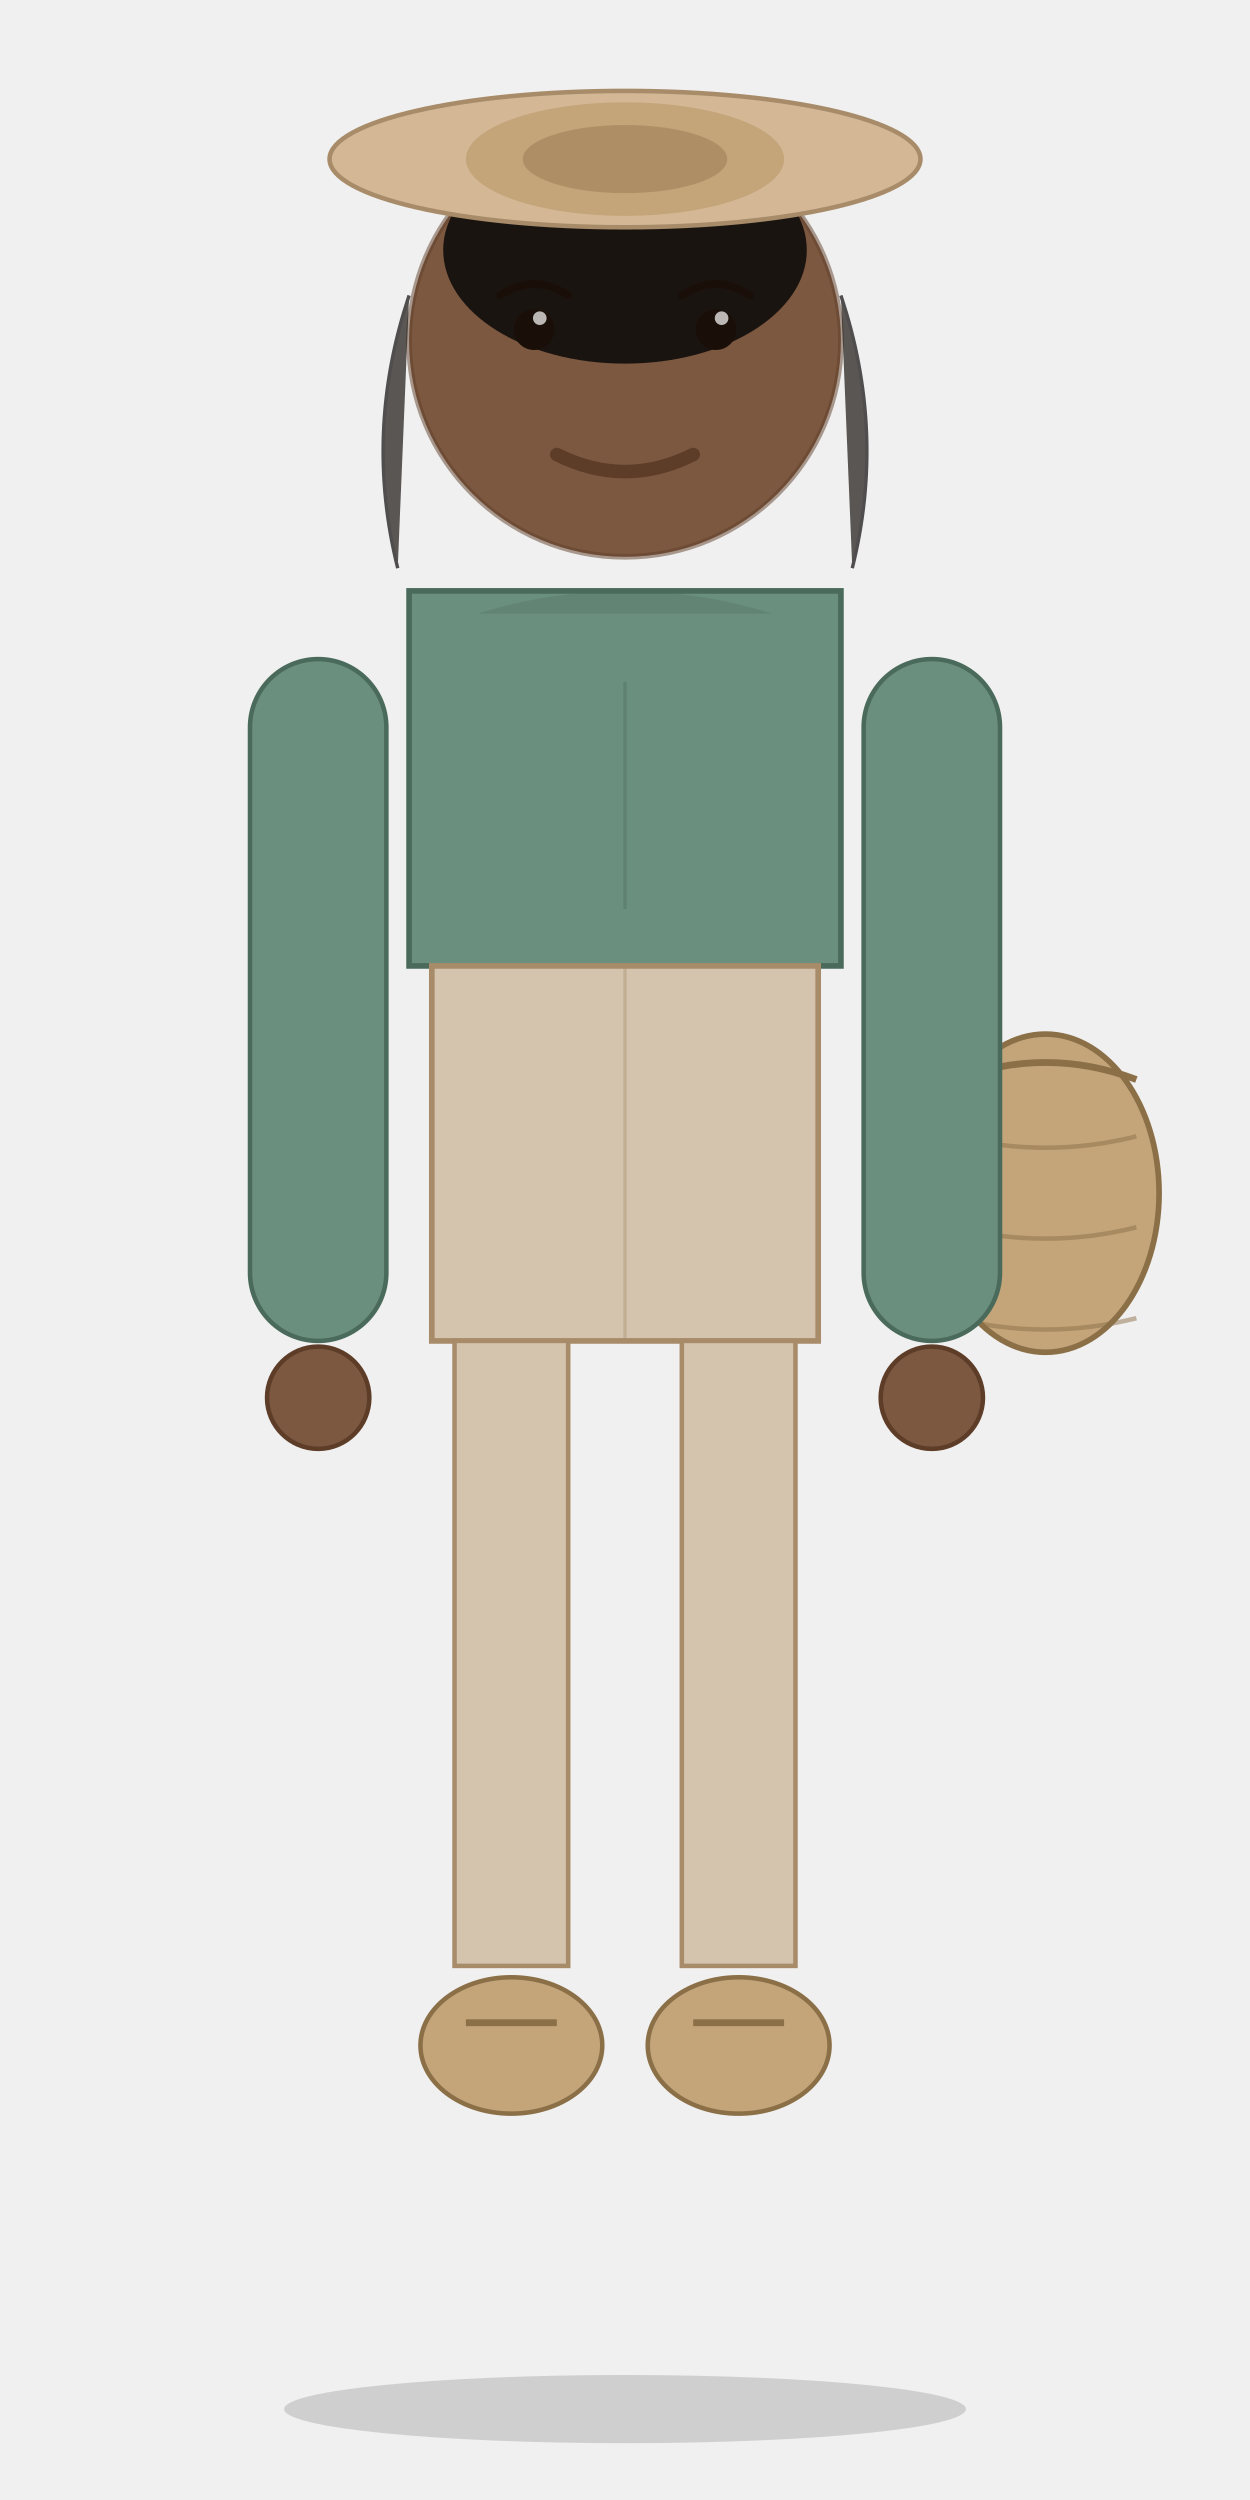
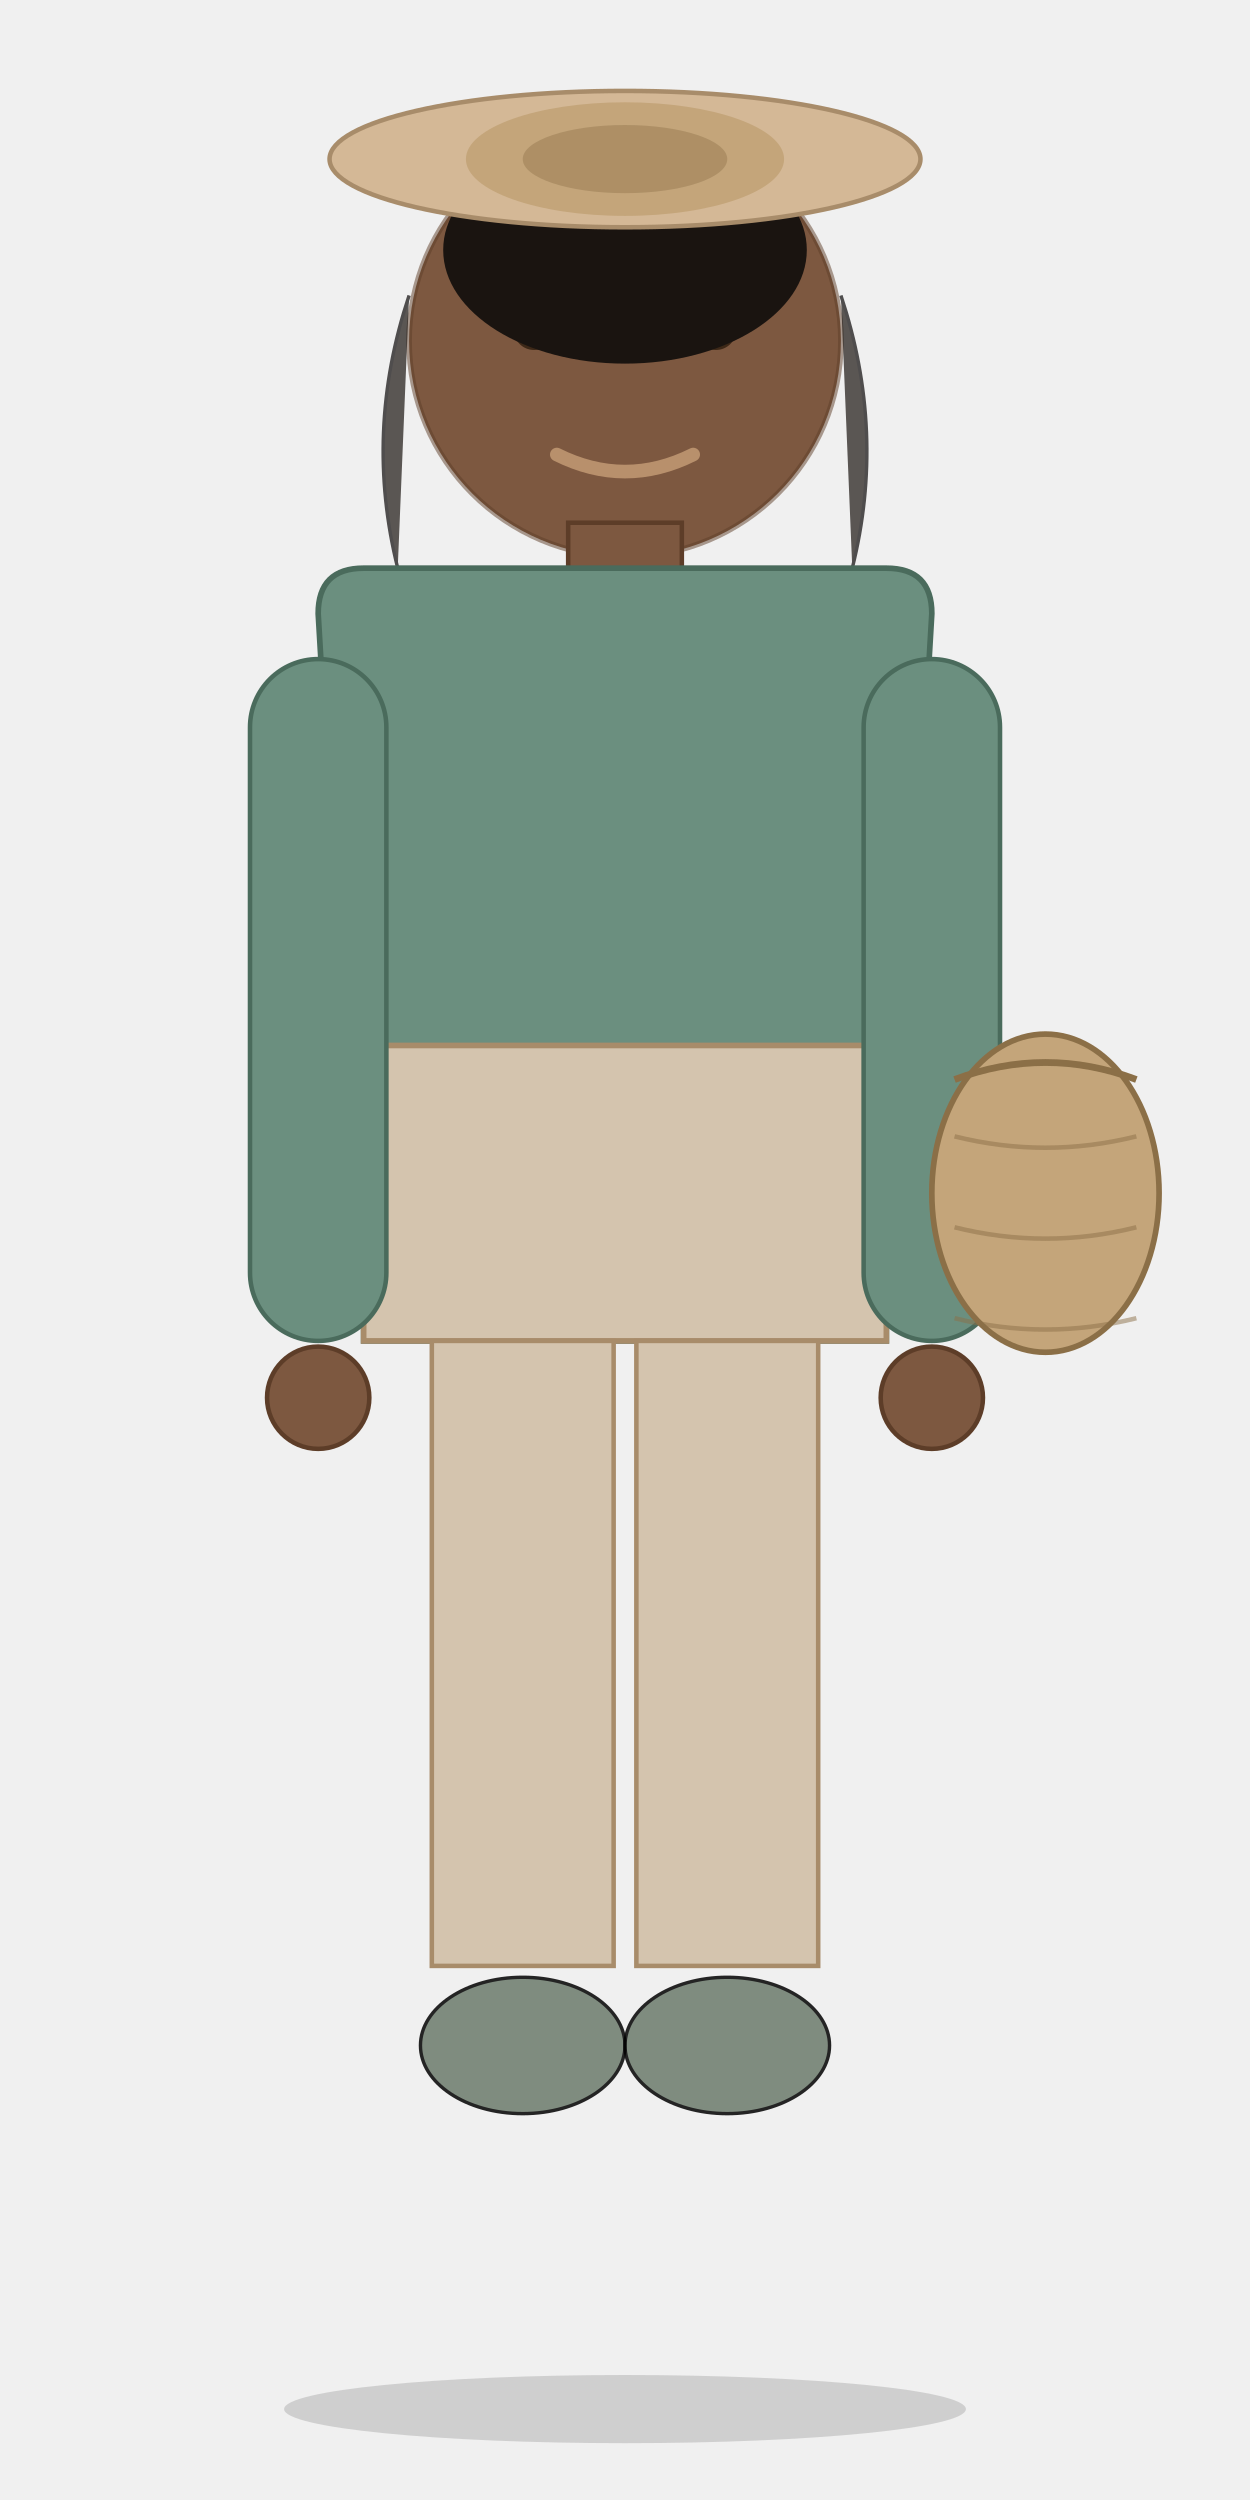
<svg xmlns="http://www.w3.org/2000/svg" viewBox="0 0 110 220" width="110" height="220">
  <ellipse cx="55" cy="212" rx="30" ry="3" fill="#000000" opacity="0.14" />
  <circle cx="55" cy="30" r="19" fill="#7D5840" />
  <circle cx="55" cy="30" r="19" fill="none" stroke="#5D3D28" stroke-width="0.5" opacity="0.5" />
+   <circle cx="47" cy="29" r="1.8" fill="#3D2817" />
+   <circle cx="63" cy="29" r="1.8" fill="#3D2817" />
+   <circle cx="47.5" cy="28" r="0.6" fill="#FFFFFF" opacity="0.7" />
+   <circle cx="63.5" cy="28" r="0.6" fill="#FFFFFF" opacity="0.7" />
+   <path d="M 44 26 Q 47 24 50 26" fill="none" stroke="#3D2817" stroke-width="0.7" stroke-linecap="round" />
+   <path d="M 60 26 Q 63 24 66 26" fill="none" stroke="#3D2817" stroke-width="0.7" stroke-linecap="round" />
+   <path d="M 49 40 Q 55 43 61 40" stroke="#B8906C" stroke-width="1.2" fill="none" stroke-linecap="round" />
  <ellipse cx="55" cy="22" rx="16" ry="10" fill="#1A1410" />
  <path d="M 36 26 Q 32 38 35 50" fill="#1A1410" stroke="#0A0707" stroke-width="0.3" opacity="0.7" />
  <path d="M 74 26 Q 78 38 75 50" fill="#1A1410" stroke="#0A0707" stroke-width="0.3" opacity="0.7" />
  <ellipse cx="55" cy="14" rx="26" ry="6" fill="#D4B896" stroke="#A88C6A" stroke-width="0.4" />
  <ellipse cx="55" cy="14" rx="14" ry="5" fill="#C4A57A" />
  <ellipse cx="55" cy="14" rx="9" ry="3" fill="#8B6F47" opacity="0.4" />
-   <circle cx="47" cy="29" r="1.8" fill="#1A0F08" />
-   <circle cx="63" cy="29" r="1.8" fill="#1A0F08" />
-   <circle cx="47.5" cy="28" r="0.6" fill="#FFFFFF" opacity="0.7" />
-   <circle cx="63.5" cy="28" r="0.6" fill="#FFFFFF" opacity="0.7" />
-   <path d="M 44 26 Q 47 24 50 26" fill="none" stroke="#1A0F08" stroke-width="0.7" stroke-linecap="round" />
-   <path d="M 60 26 Q 63 24 66 26" fill="none" stroke="#1A0F08" stroke-width="0.7" stroke-linecap="round" />
-   <path d="M 49 40 Q 55 43 61 40" stroke="#5D3D28" stroke-width="1.2" fill="none" stroke-linecap="round" />
-   <rect x="36" y="52" width="38" height="33" fill="#6B8F7F" stroke="#4A6B5C" stroke-width="0.5" />
-   <path d="M 42 54 Q 55 50 68 54" fill="#4A6B5C" opacity="0.3" />
-   <line x1="55" y1="60" x2="55" y2="80" stroke="#4A6B5C" stroke-width="0.3" opacity="0.4" />
+   <rect x="50" y="46" width="10" height="6" fill="#7D5840" stroke="#5D3D28" stroke-width="0.4" />
+   <path d="     M 28 54     Q 28 50 32 50     L 78 50     Q 82 50 82 54     L 80 88     L 78 92     L 78 118     L 32 118     L 32 92     L 30 88     Z   " fill="#6B8F7F" stroke="#4A6B5C" stroke-width="0.5" />
+   <path d="     M 32 92     L 78 92     L 78 118     L 32 118     Z   " fill="#D4C4AE" stroke="#A88C6A" stroke-width="0.5" />
+   <rect x="22" y="58" width="12" height="60" rx="6" fill="#6B8F7F" stroke="#4A6B5C" stroke-width="0.4" />
+   <rect x="76" y="58" width="12" height="60" rx="6" fill="#6B8F7F" stroke="#4A6B5C" stroke-width="0.4" />
+   <circle cx="28" cy="123" r="4.5" fill="#7D5840" stroke="#5D3D28" stroke-width="0.4" />
+   <circle cx="82" cy="123" r="4.5" fill="#7D5840" stroke="#5D3D28" stroke-width="0.4" />
+   <rect x="38" y="118" width="16" height="55" fill="#D4C4AE" stroke="#A88C6A" stroke-width="0.4" />
+   <rect x="56" y="118" width="16" height="55" fill="#D4C4AE" stroke="#A88C6A" stroke-width="0.4" />
+   <ellipse cx="46" cy="180" rx="9" ry="6" fill="#6B7A6B" stroke="#000000" stroke-width="0.3" opacity="0.85" />
+   <ellipse cx="64" cy="180" rx="9" ry="6" fill="#6B7A6B" stroke="#000000" stroke-width="0.3" opacity="0.85" />
  <ellipse cx="92" cy="105" rx="10" ry="14" fill="#C4A57A" stroke="#8B6F47" stroke-width="0.5" />
  <path d="M 84 95 Q 92 92 100 95" fill="none" stroke="#8B6F47" stroke-width="0.6" />
  <path d="M 84 100 Q 92 102 100 100" fill="none" stroke="#8B6F47" stroke-width="0.4" opacity="0.5" />
  <path d="M 84 108 Q 92 110 100 108" fill="none" stroke="#8B6F47" stroke-width="0.4" opacity="0.5" />
  <path d="M 84 116 Q 92 118 100 116" fill="none" stroke="#8B6F47" stroke-width="0.4" opacity="0.5" />
-   <rect x="22" y="58" width="12" height="60" rx="6" fill="#6B8F7F" stroke="#4A6B5C" stroke-width="0.4" />
-   <rect x="76" y="58" width="12" height="60" rx="6" fill="#6B8F7F" stroke="#4A6B5C" stroke-width="0.4" />
-   <circle cx="28" cy="123" r="4.5" fill="#7D5840" stroke="#5D3D28" stroke-width="0.4" />
-   <circle cx="82" cy="123" r="4.5" fill="#7D5840" stroke="#5D3D28" stroke-width="0.4" />
-   <rect x="38" y="85" width="34" height="33" fill="#D4C4AE" stroke="#A88C6A" stroke-width="0.5" />
-   <line x1="55" y1="85" x2="55" y2="118" stroke="#A88C6A" stroke-width="0.3" opacity="0.4" />
-   <rect x="40" y="118" width="10" height="55" fill="#D4C4AE" stroke="#A88C6A" stroke-width="0.4" />
-   <rect x="60" y="118" width="10" height="55" fill="#D4C4AE" stroke="#A88C6A" stroke-width="0.4" />
-   <ellipse cx="45" cy="180" rx="8" ry="6" fill="#C4A57A" stroke="#8B6F47" stroke-width="0.4" />
-   <ellipse cx="65" cy="180" rx="8" ry="6" fill="#C4A57A" stroke="#8B6F47" stroke-width="0.4" />
-   <path d="M 41 178 L 49 178" stroke="#8B6F47" stroke-width="0.6" />
-   <path d="M 61 178 L 69 178" stroke="#8B6F47" stroke-width="0.6" />
</svg>
